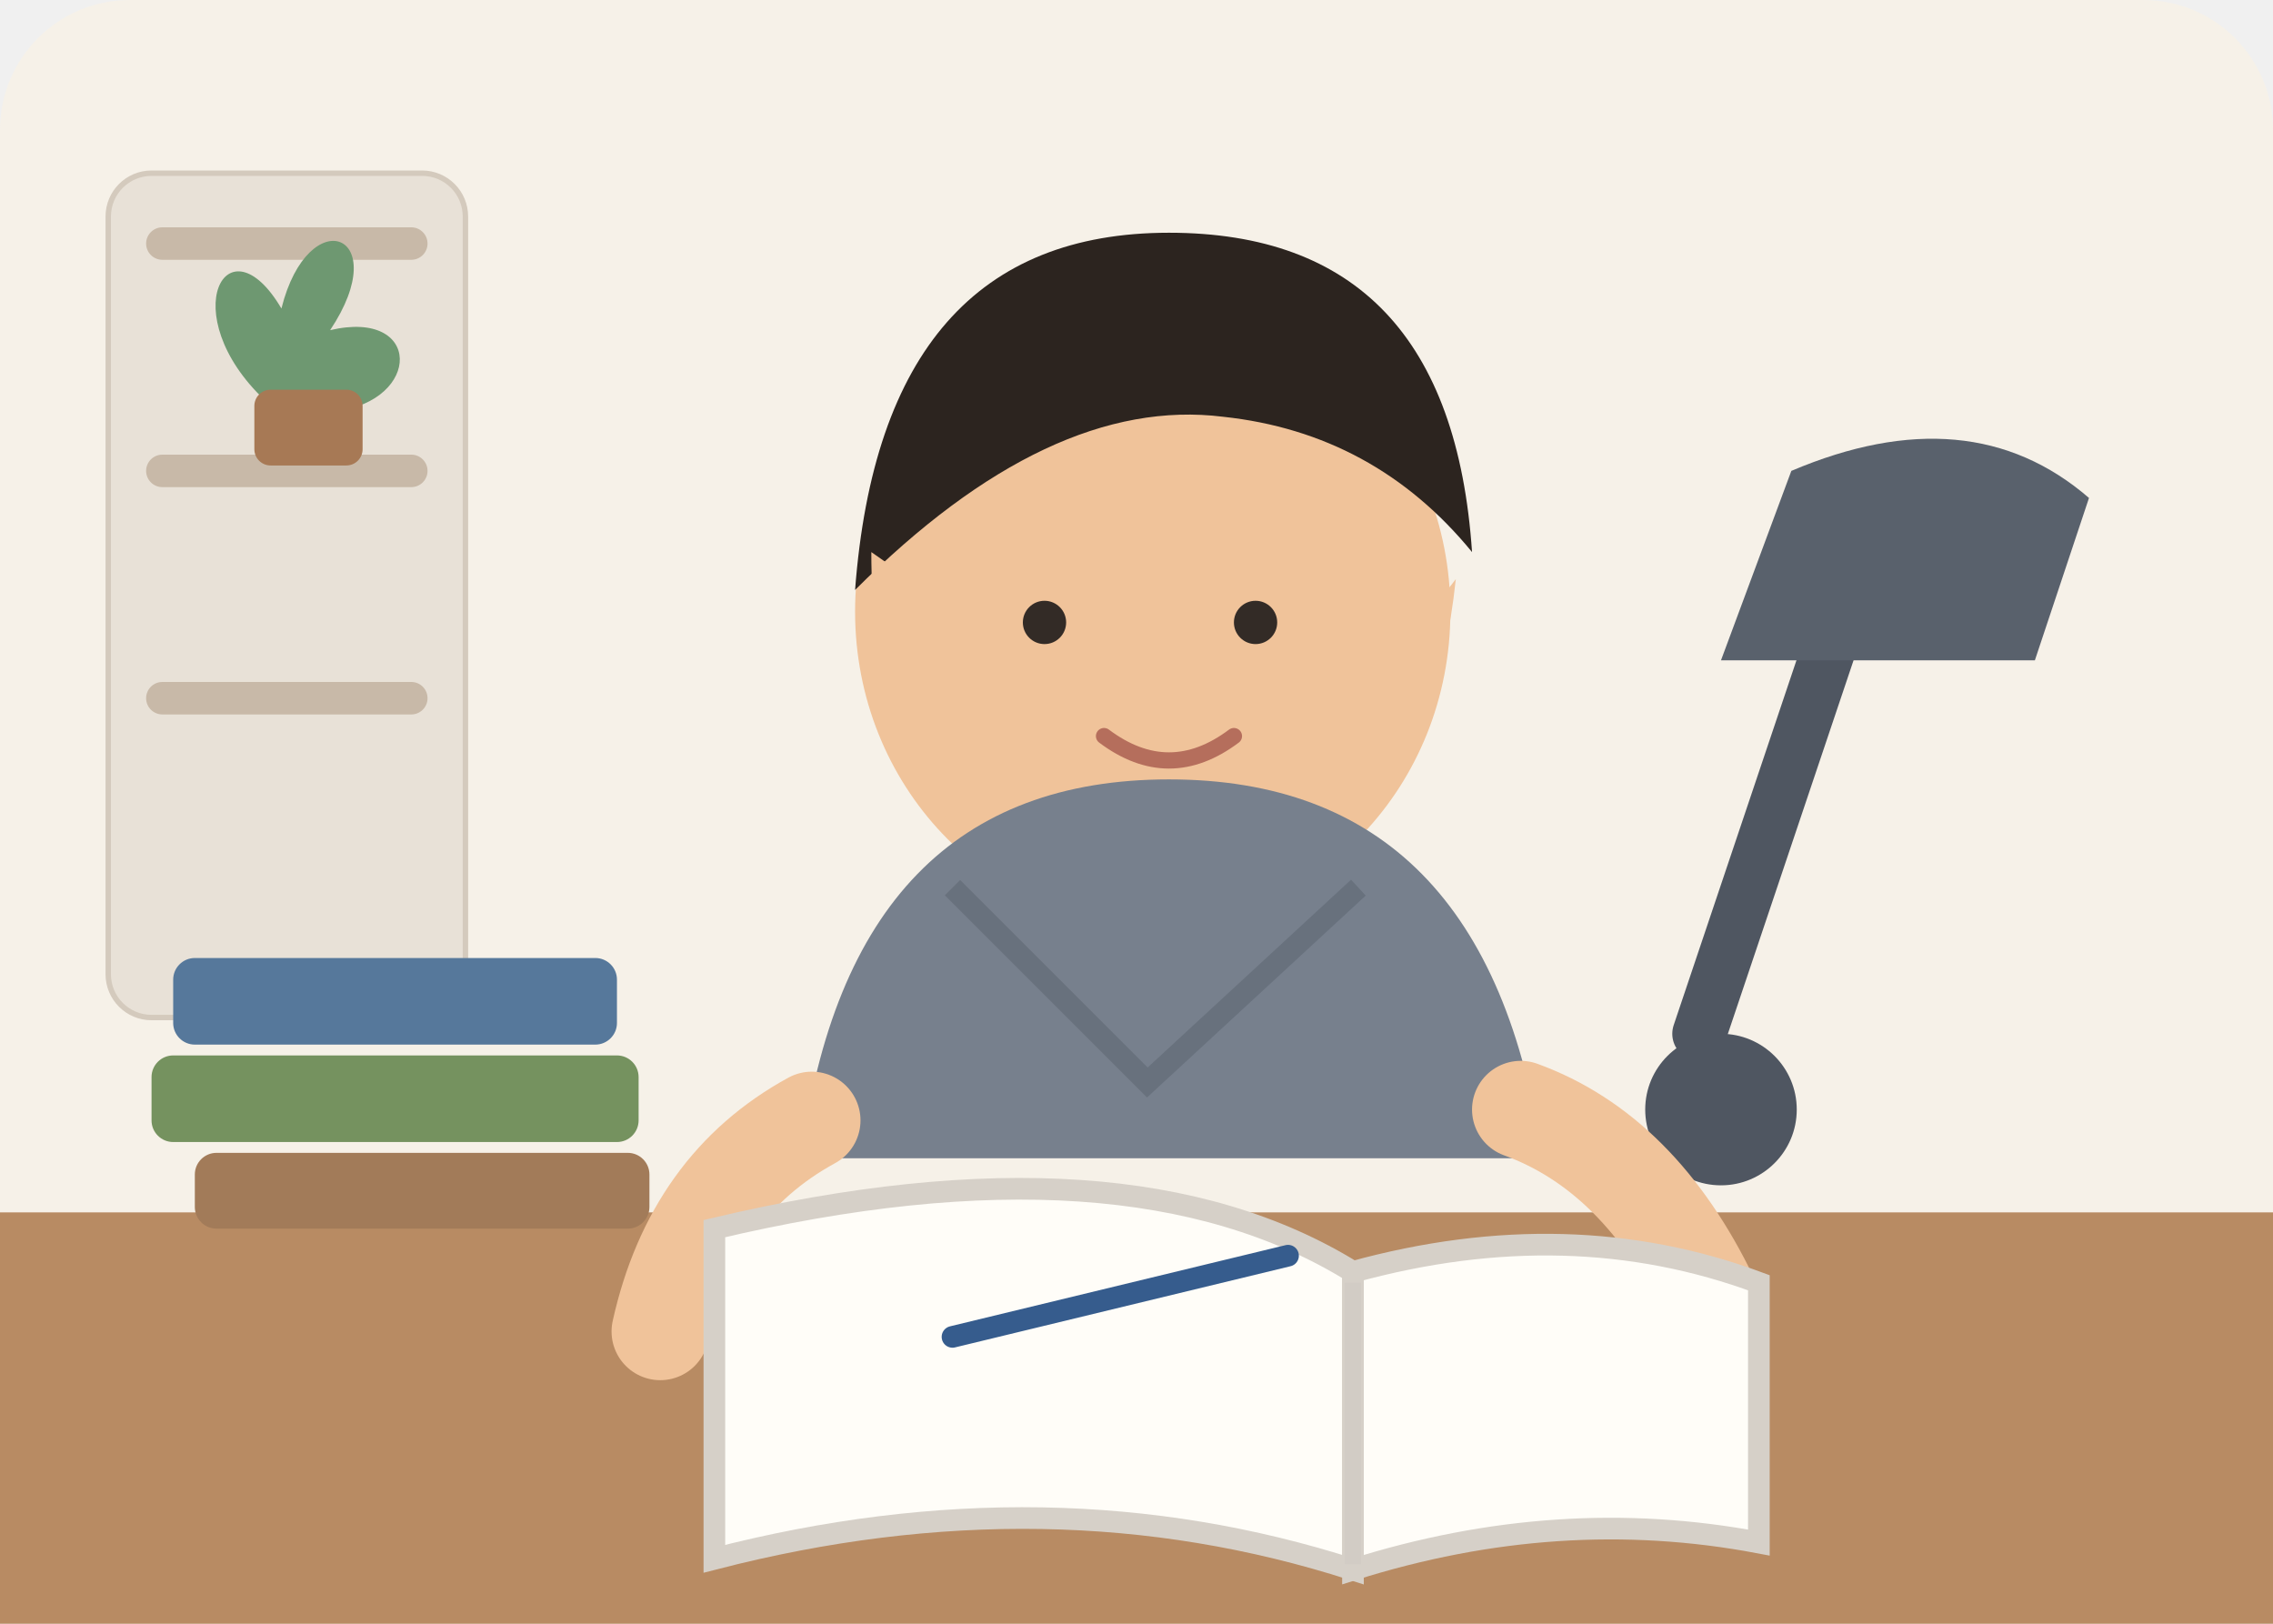
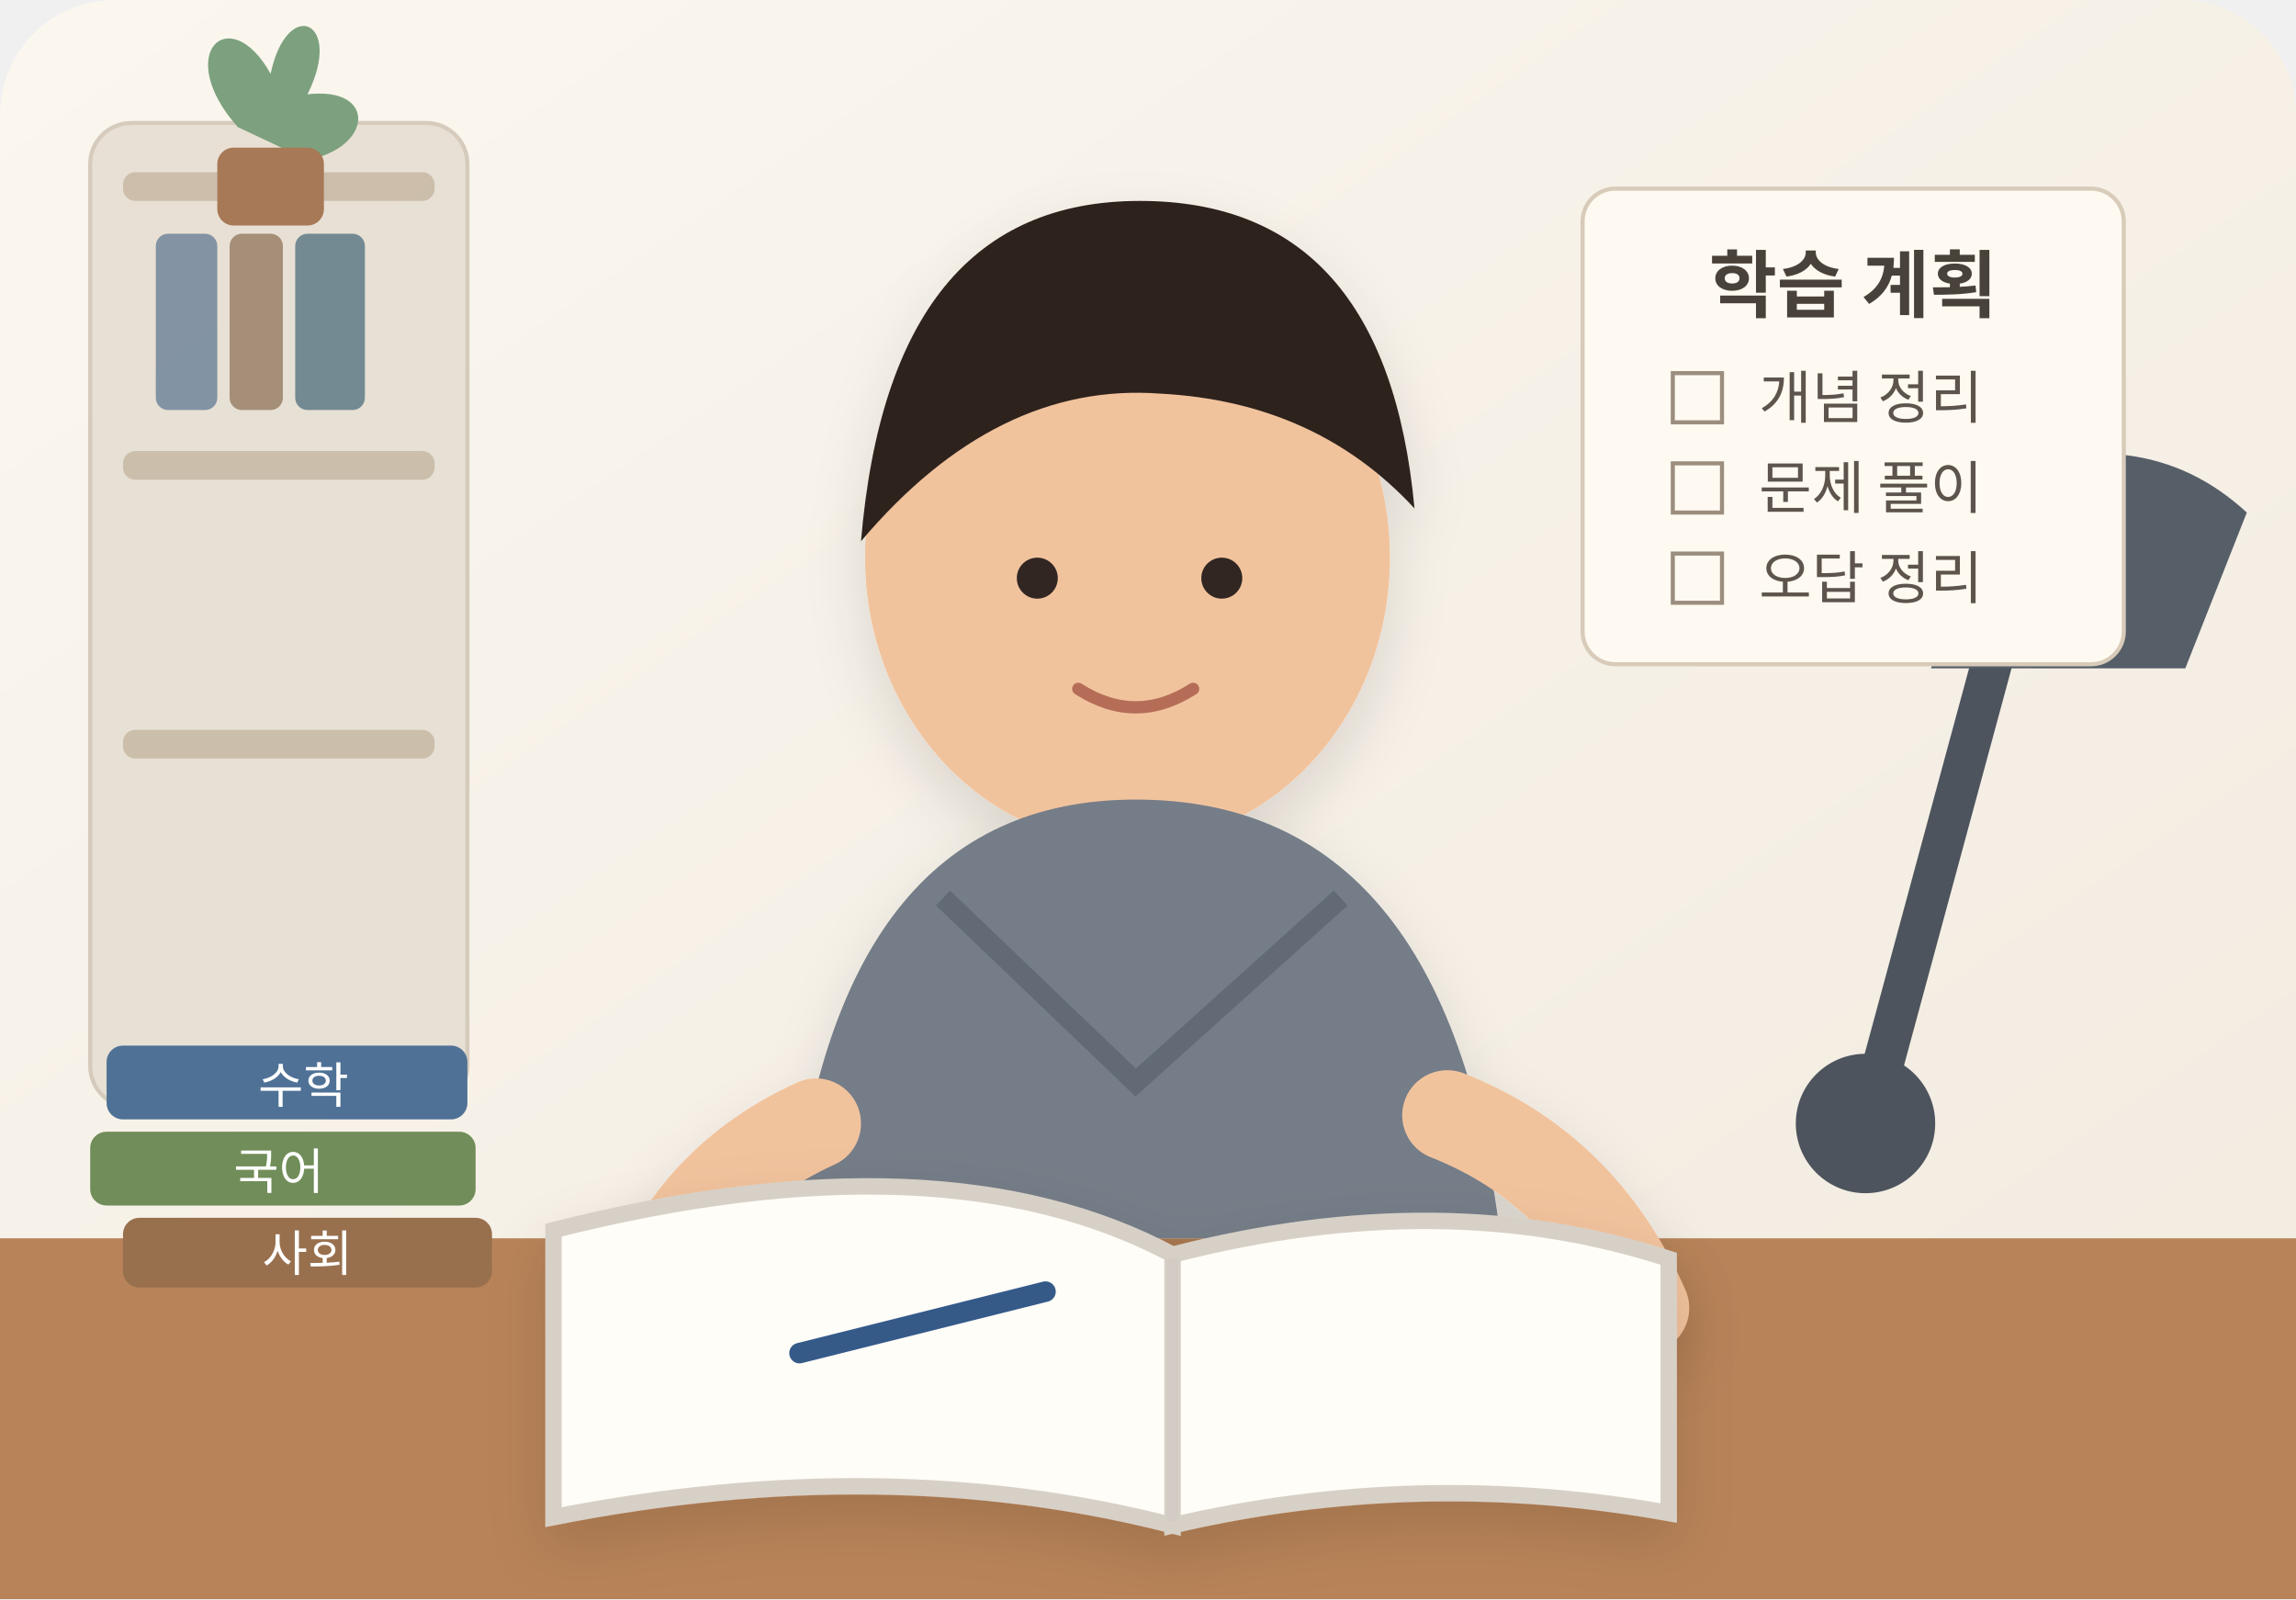
- <svg xmlns="http://www.w3.org/2000/svg" viewBox="0 0 420 300" role="img" aria-labelledby="title desc">
-   <rect width="420" height="300" rx="24" fill="#f6f1e8" />
-   <rect x="0" y="224" width="420" height="76" fill="#b88b63" />
-   <rect x="20" y="32" width="66" height="156" rx="8" fill="#e8e1d7" stroke="#d4cabd" />
-   <rect x="27" y="42" width="52" height="6" rx="3" fill="#c8b9a8" />
-   <rect x="27" y="84" width="52" height="6" rx="3" fill="#c8b9a8" />
-   <rect x="27" y="126" width="52" height="6" rx="3" fill="#c8b9a8" />
-   <path d="M49 74c-17-16-7-34 3-17 5-20 21-14 9 4 17-4 17 13 1 15z" fill="#6e9871" />
-   <rect x="47" y="72" width="20" height="14" rx="3" fill="#a77955" />
-   <rect x="32" y="177" width="82" height="16" rx="4" fill="#56789b" />
-   <rect x="28" y="195" width="90" height="16" rx="4" fill="#75925f" />
-   <rect x="36" y="213" width="84" height="14" rx="4" fill="#a27b59" />
-   <path d="M314 191l35-104" stroke="#4f5661" stroke-width="10" stroke-linecap="round" />
-   <path d="M331 87q33-14 55 5l-10 30h-58z" fill="#59616c" />
-   <circle cx="318" cy="205" r="14" fill="#4f5661" />
-   <ellipse cx="213" cy="113" rx="55" ry="58" fill="#f0c39a" />
-   <path d="M158 109q5-66 58-66 52 0 56 59-18-22-46-25-32-4-68 32z" fill="#2c241f" />
-   <path d="M161 102q0 62 53 69 49-7 55-64-12 16-32 17-41 3-76-22z" fill="#f0c39a" />
-   <circle cx="193" cy="115" r="4" fill="#332b26" />
-   <circle cx="232" cy="115" r="4" fill="#332b26" />
-   <path d="M204 136q12 9 24 0" fill="none" stroke="#b56e5c" stroke-width="3" stroke-linecap="round" />
-   <path d="M148 214q9-70 68-70 59 0 69 70z" fill="#77808d" />
-   <path d="M176 164l36 36 39-36" fill="none" stroke="#68717d" stroke-width="4" />
-   <path d="M150 207q-22 12-28 39" fill="none" stroke="#f0c39a" stroke-width="18" stroke-linecap="round" />
-   <path d="M281 205q22 8 35 35" fill="none" stroke="#f0c39a" stroke-width="18" stroke-linecap="round" />
-   <path d="M132 227q76-18 118 8v55q-56-18-118-2z" fill="#fffdf8" stroke="#d6d0c8" stroke-width="4" />
-   <path d="M250 235q40-11 75 2v48q-37-7-75 5z" fill="#fffdf8" stroke="#d6d0c8" stroke-width="4" />
-   <path d="M250 237v52" stroke="#d2ccc5" stroke-width="3" />
-   <path d="M176 247l62-15" stroke="#365c8d" stroke-width="4" stroke-linecap="round" />
+ <svg xmlns="http://www.w3.org/2000/svg" viewBox="0 0 560 390" role="img" aria-labelledby="title desc">
+   <defs>
+     <linearGradient id="bg" x1="0" y1="0" x2="1" y2="1">
+       <stop stop-color="#fbf7ef" />
+       <stop offset="1" stop-color="#f1eadf" />
+     </linearGradient>
+     <filter id="s" x="-20%" y="-20%" width="140%" height="140%">
+       <feDropShadow dx="0" dy="6" stdDeviation="7" flood-opacity=".12" />
+     </filter>
+   </defs>
+   <rect width="560" height="390" rx="28" fill="url(#bg)" />
+   <rect x="0" y="302" width="560" height="88" fill="#b88358" />
+   <g opacity=".9">
+     <rect x="22" y="30" width="92" height="240" rx="10" fill="#e6ded1" stroke="#d2c7b7" />
+     <rect x="30" y="42" width="76" height="7" rx="3" fill="#c6b8a4" />
+     <rect x="30" y="110" width="76" height="7" rx="3" fill="#c6b8a4" />
+     <rect x="30" y="178" width="76" height="7" rx="3" fill="#c6b8a4" />
+     <rect x="38" y="57" width="15" height="43" rx="3" fill="#76889b" />
+     <rect x="56" y="57" width="13" height="43" rx="3" fill="#9c846c" />
+     <rect x="72" y="57" width="17" height="43" rx="3" fill="#657e8a" />
+     <path d="M58 31c-16-18-2-31 8-13 4-19 18-13 9 5 17-2 16 13 0 16z" fill="#6f9872" />
+     <rect x="53" y="36" width="26" height="19" rx="4" fill="#9d6b47" />
+   </g>
+   <g filter="url(#s)">
+     <ellipse cx="275" cy="136" rx="64" ry="70" fill="#f1c39d" />
+     <path d="M210 132q7-83 68-83 60 0 67 75-24-26-62-28-40-3-73 36z" fill="#2d241f" />
+     <circle cx="253" cy="141" r="5" fill="#302824" />
+     <circle cx="298" cy="141" r="5" fill="#302824" />
+     <path d="M263 168q14 9 28 0" fill="none" stroke="#b56d59" stroke-width="3" stroke-linecap="round" />
+     <path d="M193 302q10-107 84-107 76 0 89 107z" fill="#747d88" />
+     <path d="M230 219l47 45 50-45" fill="none" stroke="#626b76" stroke-width="5" />
+     <path d="M199 274q-33 15-43 50" fill="none" stroke="#f1c39d" stroke-width="22" stroke-linecap="round" />
+     <path d="M353 272q33 13 48 47" fill="none" stroke="#f1c39d" stroke-width="22" stroke-linecap="round" />
+   </g>
+   <g filter="url(#s)">
+     <path d="M135 300q95-24 151 6v66q-70-18-151-2z" fill="#fffdf8" stroke="#d7d0c7" stroke-width="4" />
+     <path d="M286 306q66-17 121 1v62q-61-11-121 3z" fill="#fffdf8" stroke="#d7d0c7" stroke-width="4" />
+     <path d="M286 307v64" stroke="#d3ccc5" stroke-width="3" />
+     <path d="M195 330l60-15" stroke="#345a88" stroke-width="5" stroke-linecap="round" />
+   </g>
+   <g>
+     <rect x="26" y="255" width="88" height="18" rx="4" fill="#4f7196" />
+     <rect x="22" y="276" width="94" height="18" rx="4" fill="#718d59" />
+     <rect x="30" y="297" width="90" height="17" rx="4" fill="#98704e" />
+     <text x="74" y="269" text-anchor="middle" font-size="12" fill="#fff" font-family="sans-serif">수학</text>
+     <text x="68" y="290" text-anchor="middle" font-size="12" fill="#fff" font-family="sans-serif">국어</text>
+     <text x="75" y="310" text-anchor="middle" font-size="12" fill="#fff" font-family="sans-serif">사회</text>
+   </g>
+   <g transform="translate(412 95)">
+     <path d="M45 173L84 29" stroke="#4d545d" stroke-width="10" stroke-linecap="round" />
+     <path d="M70 22q40-16 66 8l-15 38H59z" fill="#565e68" />
+     <circle cx="43" cy="179" r="17" fill="#4d545d" />
+   </g>
+   <g transform="translate(386 46)">
+     <rect width="132" height="116" rx="8" fill="#fffaf1" stroke="#d8cbb9" />
+     <text x="66" y="30" text-anchor="middle" font-size="18" font-weight="700" fill="#49423a" font-family="sans-serif">학습 계획</text>
+     <g font-family="sans-serif" font-size="14" fill="#5d554d">
+       <rect x="22" y="45" width="12" height="12" fill="none" stroke="#9c8e7f" />
+       <text x="43" y="56">개념 정리</text>
+       <rect x="22" y="67" width="12" height="12" fill="none" stroke="#9c8e7f" />
+       <text x="43" y="78">문제 풀이</text>
+       <rect x="22" y="89" width="12" height="12" fill="none" stroke="#9c8e7f" />
+       <text x="43" y="100">오답 정리</text>
+     </g>
+   </g>
</svg>
